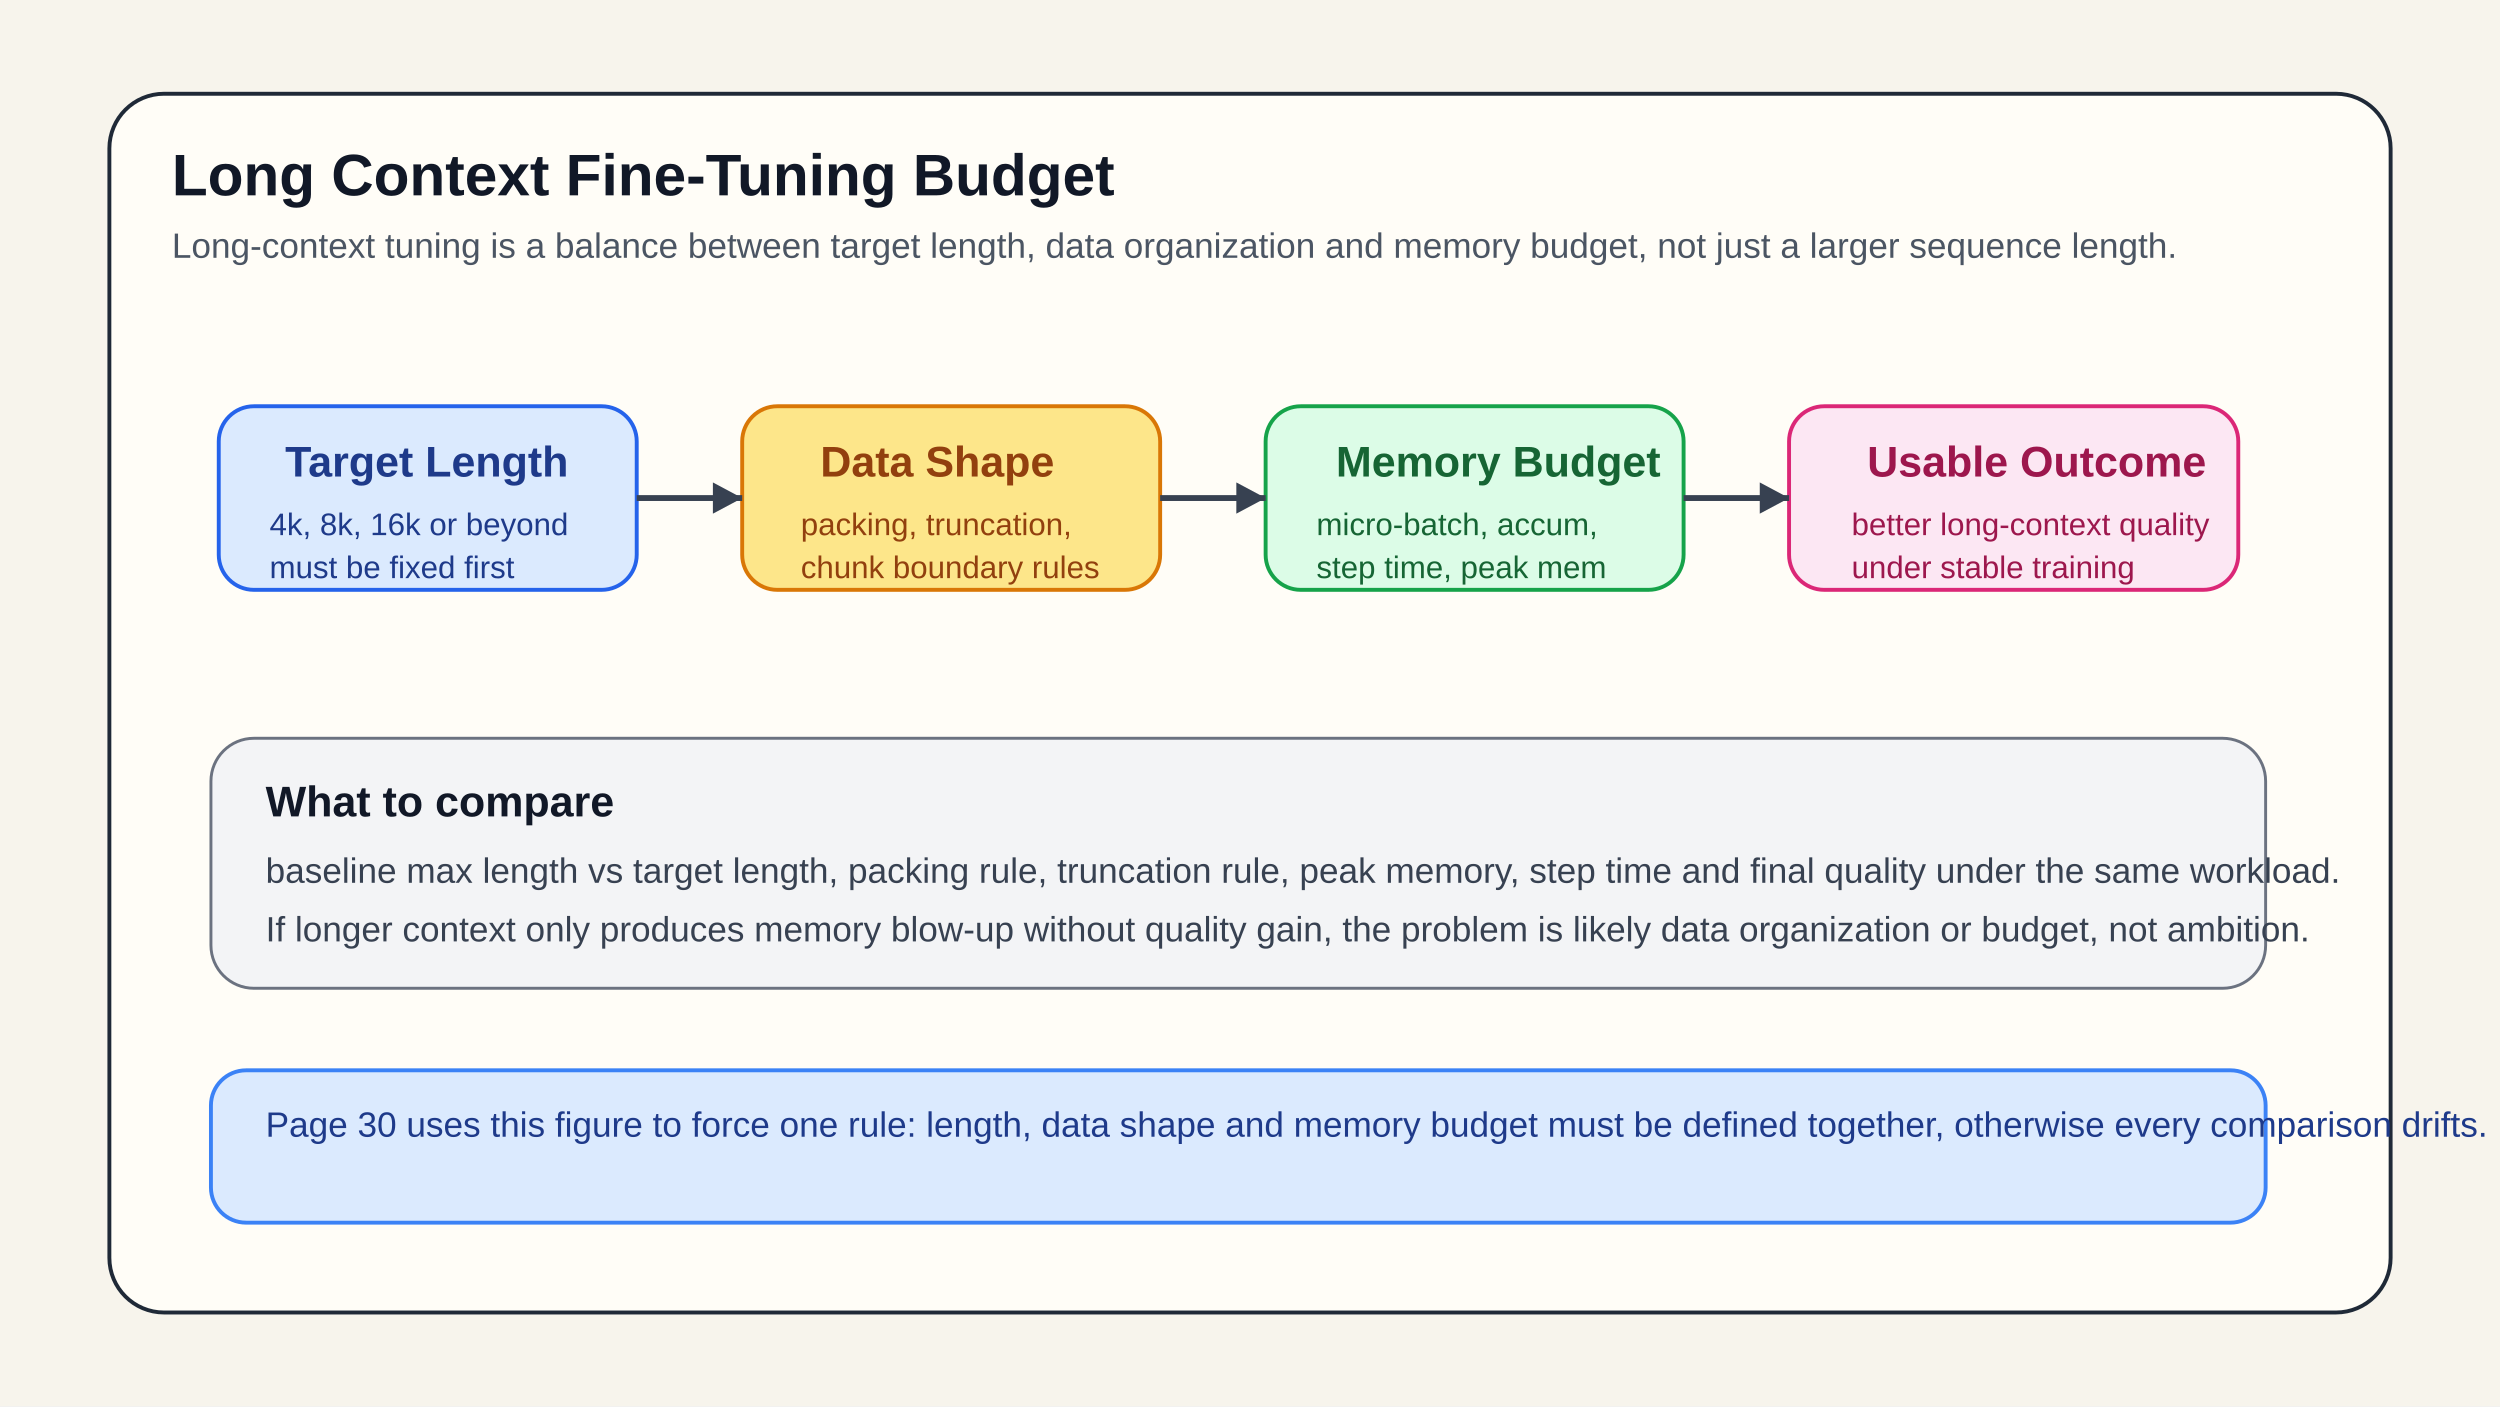
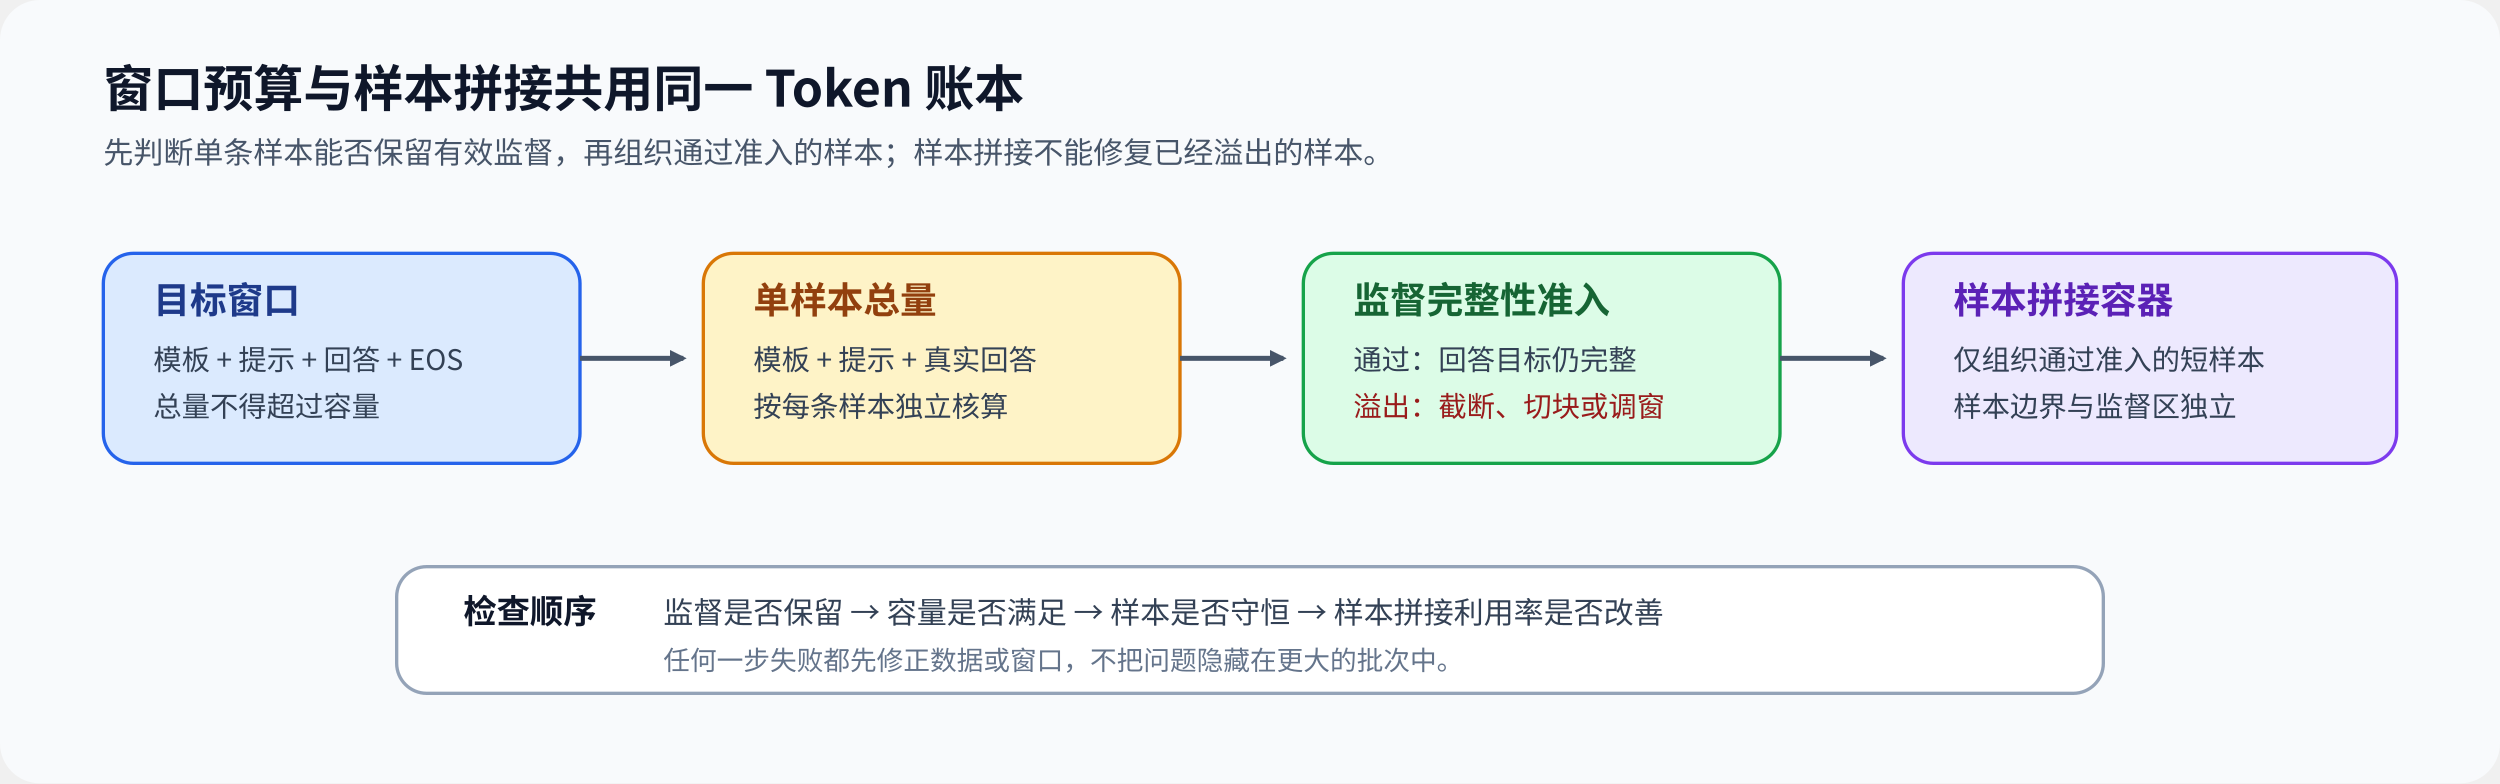
- <svg xmlns="http://www.w3.org/2000/svg" width="1280" height="720" viewBox="0 0 1280 720" fill="none">
-   <rect width="1280" height="720" fill="#F7F4EC" />
-   <rect x="56" y="48" width="1168" height="624" rx="28" fill="#FFFDF7" stroke="#1F2937" stroke-width="2" />
-   <text x="88" y="100" fill="#111827" font-size="30" font-family="Arial, sans-serif" font-weight="700">Long Context Fine-Tuning Budget</text>
-   <text x="88" y="132" fill="#4B5563" font-size="18" font-family="Arial, sans-serif">Long-context tuning is a balance between target length, data organization and memory budget, not just a larger sequence length.</text>
-   <rect x="112" y="208" width="214" height="94" rx="18" fill="#DBEAFE" stroke="#2563EB" stroke-width="2" />
-   <text x="146" y="244" fill="#1E3A8A" font-size="22" font-family="Arial, sans-serif" font-weight="700">Target Length</text>
-   <text x="138" y="274" fill="#1E3A8A" font-size="16" font-family="Arial, sans-serif">4k, 8k, 16k or beyond</text>
-   <text x="138" y="296" fill="#1E3A8A" font-size="16" font-family="Arial, sans-serif">must be fixed first</text>
-   <rect x="380" y="208" width="214" height="94" rx="18" fill="#FDE68A" stroke="#D97706" stroke-width="2" />
-   <text x="420" y="244" fill="#92400E" font-size="22" font-family="Arial, sans-serif" font-weight="700">Data Shape</text>
-   <text x="410" y="274" fill="#92400E" font-size="16" font-family="Arial, sans-serif">packing, truncation,</text>
-   <text x="410" y="296" fill="#92400E" font-size="16" font-family="Arial, sans-serif">chunk boundary rules</text>
-   <rect x="648" y="208" width="214" height="94" rx="18" fill="#DCFCE7" stroke="#16A34A" stroke-width="2" />
-   <text x="684" y="244" fill="#166534" font-size="22" font-family="Arial, sans-serif" font-weight="700">Memory Budget</text>
-   <text x="674" y="274" fill="#166534" font-size="16" font-family="Arial, sans-serif">micro-batch, accum,</text>
-   <text x="674" y="296" fill="#166534" font-size="16" font-family="Arial, sans-serif">step time, peak mem</text>
-   <rect x="916" y="208" width="230" height="94" rx="18" fill="#FCE7F3" stroke="#DB2777" stroke-width="2" />
-   <text x="956" y="244" fill="#9D174D" font-size="22" font-family="Arial, sans-serif" font-weight="700">Usable Outcome</text>
-   <text x="948" y="274" fill="#9D174D" font-size="16" font-family="Arial, sans-serif">better long-context quality</text>
-   <text x="948" y="296" fill="#9D174D" font-size="16" font-family="Arial, sans-serif">under stable training</text>
-   <path d="M326 255H380" stroke="#374151" stroke-width="3" />
-   <path d="M594 255H648" stroke="#374151" stroke-width="3" />
-   <path d="M862 255H916" stroke="#374151" stroke-width="3" />
-   <path d="M365 247L380 255L365 263" fill="#374151" />
-   <path d="M633 247L648 255L633 263" fill="#374151" />
-   <path d="M901 247L916 255L901 263" fill="#374151" />
-   <rect x="108" y="378" width="1052" height="128" rx="22" fill="#F3F4F6" stroke="#6B7280" stroke-width="1.5" />
-   <text x="136" y="418" fill="#111827" font-size="22" font-family="Arial, sans-serif" font-weight="700">What to compare</text>
-   <text x="136" y="452" fill="#374151" font-size="18" font-family="Arial, sans-serif">baseline max length vs target length, packing rule, truncation rule, peak memory, step time and final quality under the same workload.</text>
-   <text x="136" y="482" fill="#374151" font-size="18" font-family="Arial, sans-serif">If longer context only produces memory blow-up without quality gain, the problem is likely data organization or budget, not ambition.</text>
-   <rect x="108" y="548" width="1052" height="78" rx="18" fill="#DBEAFE" stroke="#3B82F6" stroke-width="2" />
-   <text x="136" y="582" fill="#1E3A8A" font-size="18" font-family="Arial, sans-serif">Page 30 uses this figure to force one rule: length, data shape and memory budget must be defined together, otherwise every comparison drifts.</text>
+ <svg xmlns="http://www.w3.org/2000/svg" width="1500" height="470" viewBox="0 0 1500 470" fill="none">
+   <defs>
+     <marker id="arrow" markerWidth="10" markerHeight="10" refX="8" refY="5" orient="auto" markerUnits="userSpaceOnUse">
+       <path d="M0 0L10 5L0 10Z" fill="#475569" />
+     </marker>
+   </defs>
+   <style>text{font-family:"Noto Sans CJK SC","Microsoft YaHei","Droid Sans Fallback",sans-serif!important}</style>
+   <rect width="1500" height="470" rx="24" fill="#F8FAFC" />
+   <text x="62" y="64" fill="#0F172A" font-family="Noto Sans CJK SC, sans-serif" font-size="30" font-weight="700">窗口预算与样本拼接共用同一 Token 账本</text>
+   <text x="62" y="98" fill="#475569" font-family="Noto Sans CJK SC, sans-serif" font-size="18">先判断单条样本能否保留有效监督，再组织通过准入的样本；样本拼接不能修复已经溢出的样本。</text>
+   <rect x="62" y="152" width="286" height="126" rx="18" fill="#DBEAFE" stroke="#2563EB" stroke-width="2" />
+   <text x="92" y="188" fill="#1E3A8A" font-family="Noto Sans CJK SC, sans-serif" font-size="22" font-weight="700">目标窗口</text>
+   <text x="92" y="222" fill="#334155" font-family="Noto Sans CJK SC, sans-serif" font-size="17">模板 + 提示 + 回答 + EOS</text>
+   <text x="92" y="250" fill="#334155" font-family="Noto Sans CJK SC, sans-serif" font-size="17">总量不得超过容量</text>
+   <rect x="422" y="152" width="286" height="126" rx="18" fill="#FEF3C7" stroke="#D97706" stroke-width="2" />
+   <text x="452" y="188" fill="#92400E" font-family="Noto Sans CJK SC, sans-serif" font-size="22" font-weight="700">单样本总量</text>
+   <text x="452" y="222" fill="#334155" font-family="Noto Sans CJK SC, sans-serif" font-size="17">模板 + 提示 + 真实回答</text>
+   <text x="452" y="250" fill="#334155" font-family="Noto Sans CJK SC, sans-serif" font-size="17">按每条样本独立核算</text>
+   <rect x="782" y="152" width="286" height="126" rx="18" fill="#DCFCE7" stroke="#16A34A" stroke-width="2" />
+   <text x="812" y="188" fill="#166534" font-family="Noto Sans CJK SC, sans-serif" font-size="22" font-weight="700">监督完整性准入</text>
+   <text x="812" y="222" fill="#334155" font-family="Noto Sans CJK SC, sans-serif" font-size="17">通过：回答目标仍完整</text>
+   <text x="812" y="250" fill="#991B1B" font-family="Noto Sans CJK SC, sans-serif" font-size="17">溢出：截断、切块或调窗</text>
+   <rect x="1142" y="152" width="296" height="126" rx="18" fill="#EDE9FE" stroke="#7C3AED" stroke-width="2" />
+   <text x="1172" y="188" fill="#5B21B6" font-family="Noto Sans CJK SC, sans-serif" font-size="22" font-weight="700">样本拼接容器</text>
+   <text x="1172" y="222" fill="#334155" font-family="Noto Sans CJK SC, sans-serif" font-size="17">仅组织通过准入的短样本</text>
+   <text x="1172" y="250" fill="#334155" font-family="Noto Sans CJK SC, sans-serif" font-size="17">样本边界与监督区独立</text>
+   <path d="M348 215H410" stroke="#475569" stroke-width="3" marker-end="url(#arrow)" />
+   <path d="M708 215H770" stroke="#475569" stroke-width="3" marker-end="url(#arrow)" />
+   <path d="M1068 215H1130" stroke="#475569" stroke-width="3" marker-end="url(#arrow)" />
+   <rect x="238" y="340" width="1024" height="76" rx="18" fill="#FFFFFF" stroke="#94A3B8" stroke-width="2" />
+   <text x="278" y="374" fill="#0F172A" font-family="Noto Sans CJK SC, sans-serif" font-size="20" font-weight="700">检查顺序</text>
+   <text x="398" y="374" fill="#334155" font-family="Noto Sans CJK SC, sans-serif" font-size="18">监督是否保留 → 容量是否满足 → 样本是否守恒 → 样本拼接利用率是否改善</text>
+   <text x="398" y="402" fill="#64748B" font-family="Noto Sans CJK SC, sans-serif" font-size="16">任何一步失败都先修正数据或窗口，不把问题隐藏在更大的批次中。</text>
</svg>
